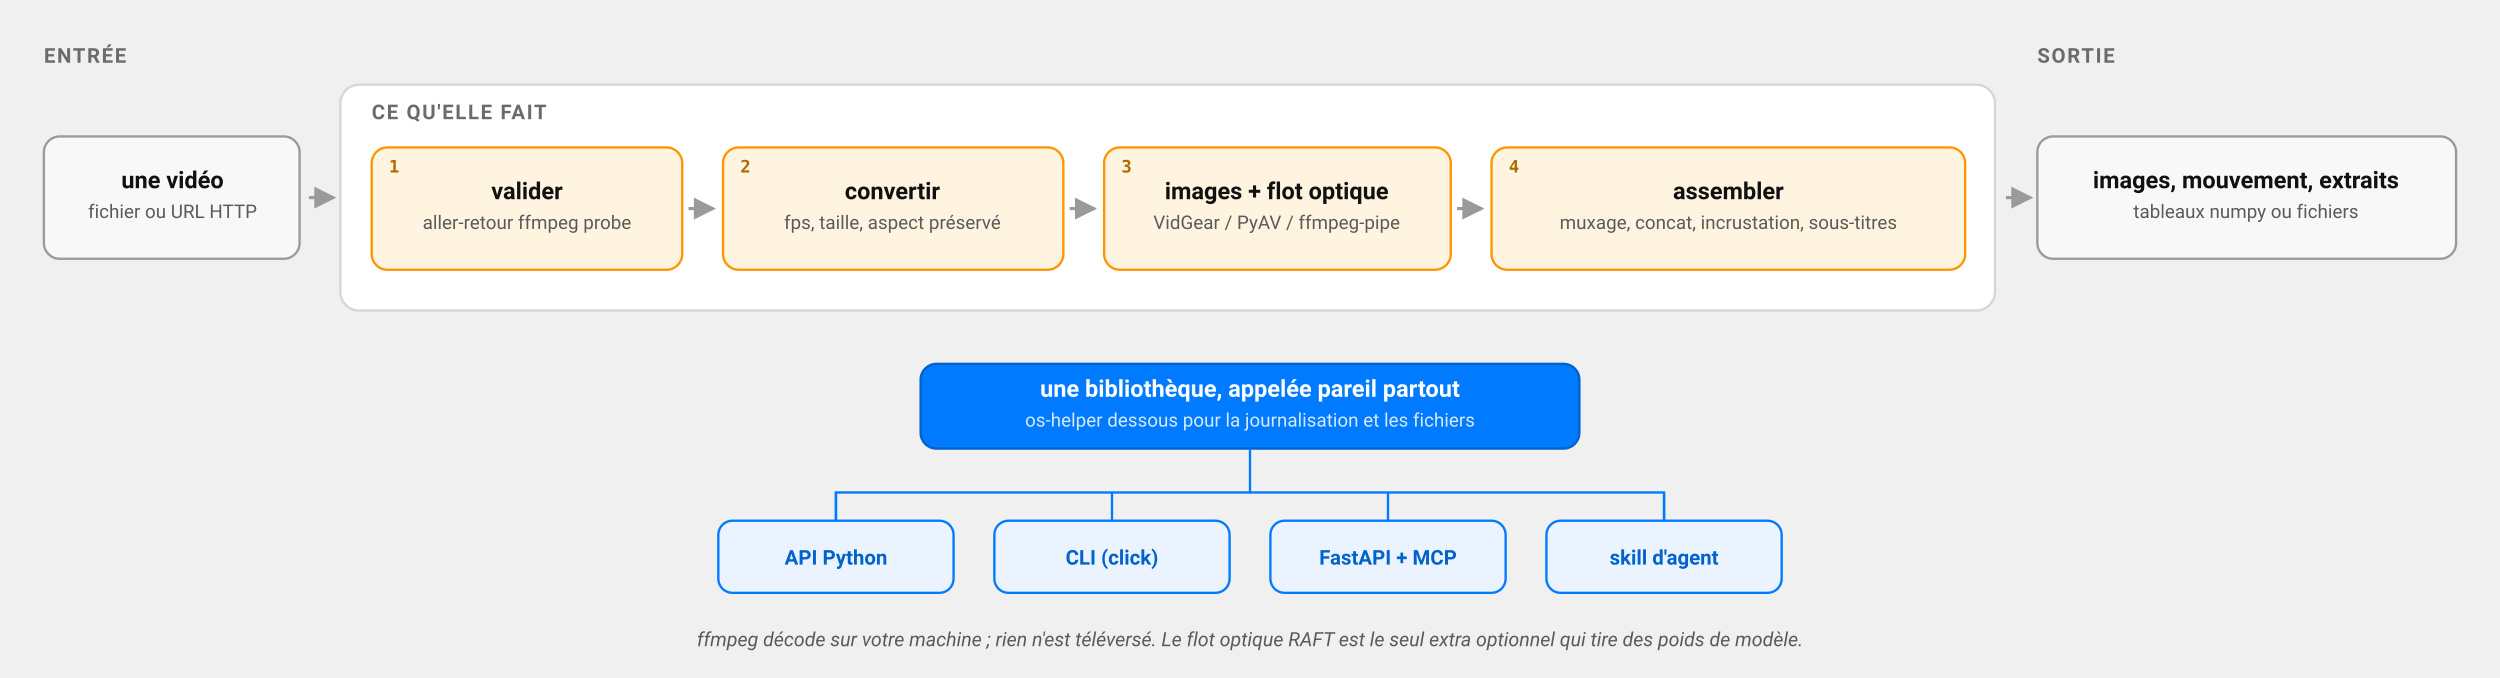
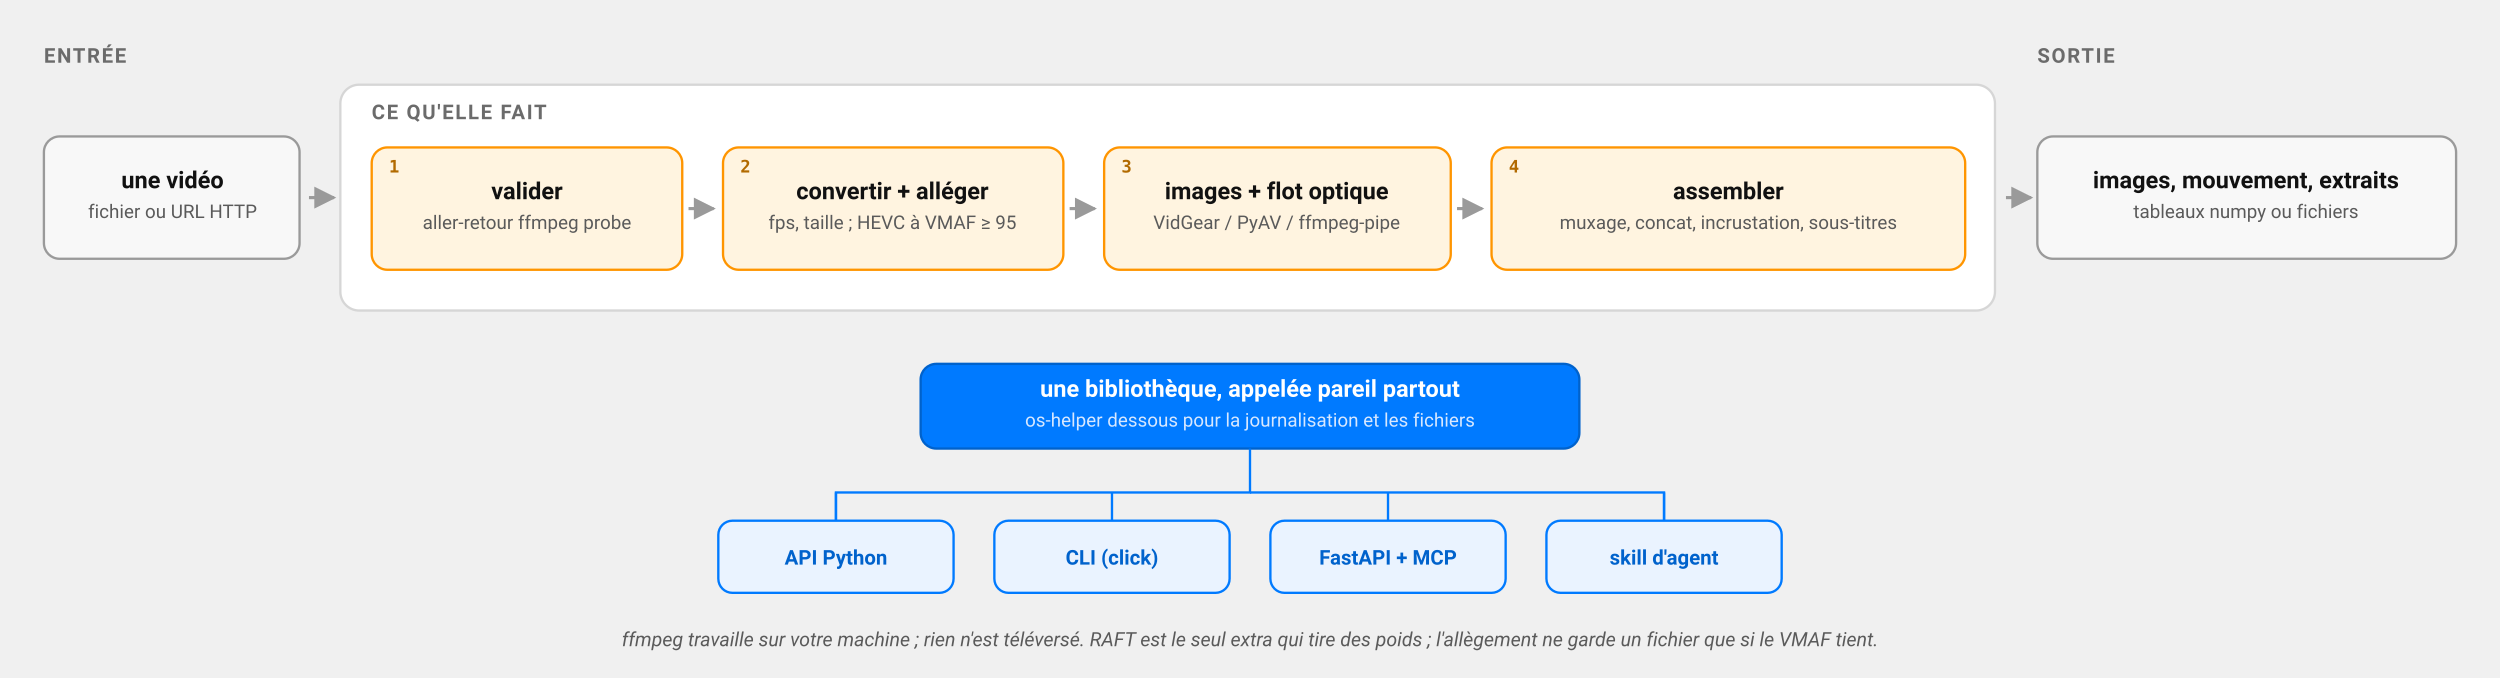
<svg xmlns="http://www.w3.org/2000/svg" viewBox="0 0 1594 432" width="1594" height="432" role="img" aria-labelledby="vh-title vh-desc" font-family="Roboto, 'Helvetica Neue', Arial, sans-serif">
  <style>
    .panel      { fill: #ffffff; stroke: #d6d6d6; stroke-width: 1.5; }
    .panel-label{ fill: #6b6b6b; font-size: 13px; font-weight: 600; letter-spacing: .08em; }
    .io         { fill: #F8F8F8; stroke: #9a9a9a; stroke-width: 1.5; }
    .stage      { fill: #FFF4E0; stroke: #FF9500; stroke-width: 1.5; }
    .core       { fill: #007AFF; stroke: #0062CC; stroke-width: 1.5; }
    .surface    { fill: #EAF3FF; stroke: #007AFF; stroke-width: 1.5; }
    .n-title    { font-size: 15px; font-weight: 600; fill: #111111; }
    .n-sub      { font-size: 12px; fill: #5a5a5a; }
    .on-dark    { fill: #ffffff; font-size: 15px; font-weight: 600; }
    .on-dark-sub{ fill: #d8e8ff; font-size: 12px; }
    .flow       { fill: none; stroke: #9a9a9a; stroke-width: 2; }
    .tie        { fill: none; stroke: #007AFF; stroke-width: 1.5; }
    .caption    { font-size: 12.5px; fill: #5a5a5a; font-style: italic; }
    .step       { font-size: 11px; font-weight: 700; fill: #B26A00;
                  font-family: 'Roboto Mono', ui-monospace, monospace; }
    .surf-label { font-size: 13px; font-weight: 600; fill: #0062CC; }

    @media (prefers-color-scheme: dark) {
      .panel      { fill: #1b1b1d; stroke: #3a3a3d; }
      .panel-label{ fill: #a0a0a6; }
      .io         { fill: #2a2a2e; stroke: #6f6f76; }
      .stage      { fill: #3a2d12; stroke: #FF9500; }
      .surface    { fill: #10243d; stroke: #4da2ff; }
      .n-title    { fill: #f2f2f4; }
      .n-sub      { fill: #b4b4ba; }
      .flow       { stroke: #7a7a82; }
      .tie        { stroke: #4da2ff; }
      .caption    { fill: #a0a0a6; }
      .step       { fill: #FFCC00; }
      .surf-label { fill: #4da2ff; }
    }
  </style>
  <defs>
    <marker id="ah-arrow" viewBox="0 0 10 10" refX="9" refY="5" markerWidth="7" markerHeight="7" orient="auto-start-reverse">
      <path d="M0 0 L10 5 L0 10 z" fill="#9a9a9a" />
    </marker>
  </defs>
  <text class="panel-label" x="28" y="40">ENTRÉE</text>
  <rect class="io" x="28" y="87" width="163" height="78" rx="10" />
  <text class="n-title" x="110" y="120" text-anchor="middle">une vidéo</text>
  <text class="n-sub" x="110" y="139" text-anchor="middle">fichier ou URL HTTP</text>
  <path class="flow" d="M197 126 H213" marker-end="url(#ah-arrow)" />
  <rect class="panel" x="217" y="54" width="1055" height="144" rx="12" />
  <text class="panel-label" x="237" y="76">CE QU'ELLE FAIT</text>
  <rect class="stage" x="237" y="94" width="198" height="78" rx="10" />
  <text class="n-title" x="336" y="127" text-anchor="middle">valider</text>
  <text class="n-sub" x="336" y="146" text-anchor="middle">aller-retour ffmpeg probe</text>
  <text class="step" x="248" y="110">1</text>
  <path class="flow" d="M439 133 H455" marker-end="url(#ah-arrow)" />
  <rect class="stage" x="461" y="94" width="217" height="78" rx="10" />
-   <text class="n-title" x="569" y="127" text-anchor="middle">convertir</text>
-   <text class="n-sub" x="569" y="146" text-anchor="middle">fps, taille, aspect préservé</text>
+   <text class="n-title" x="569" y="127" text-anchor="middle">convertir + alléger</text>
+   <text class="n-sub" x="569" y="146" text-anchor="middle">fps, taille ; HEVC à VMAF ≥ 95</text>
  <text class="step" x="472" y="110">2</text>
  <path class="flow" d="M682 133 H698" marker-end="url(#ah-arrow)" />
  <rect class="stage" x="704" y="94" width="221" height="78" rx="10" />
  <text class="n-title" x="814" y="127" text-anchor="middle">images + flot optique</text>
  <text class="n-sub" x="814" y="146" text-anchor="middle">VidGear / PyAV / ffmpeg-pipe</text>
  <text class="step" x="715" y="110">3</text>
  <path class="flow" d="M929 133 H945" marker-end="url(#ah-arrow)" />
  <rect class="stage" x="951" y="94" width="302" height="78" rx="10" />
  <text class="n-title" x="1102" y="127" text-anchor="middle">assembler</text>
  <text class="n-sub" x="1102" y="146" text-anchor="middle">muxage, concat, incrustation, sous-titres</text>
  <text class="step" x="962" y="110">4</text>
  <path class="flow" d="M1279 126 H1295" marker-end="url(#ah-arrow)" />
  <text class="panel-label" x="1299" y="40">SORTIE</text>
  <rect class="io" x="1299" y="87" width="267" height="78" rx="10" />
  <text class="n-title" x="1432" y="120" text-anchor="middle">images, mouvement, extraits</text>
  <text class="n-sub" x="1432" y="139" text-anchor="middle">tableaux numpy ou fichiers</text>
  <rect class="core" x="587" y="232" width="420" height="54" rx="10" />
  <text class="on-dark" x="797" y="253" text-anchor="middle">une bibliothèque, appelée pareil partout</text>
  <text class="on-dark-sub" x="797" y="272" text-anchor="middle">os-helper dessous pour la journalisation et les fichiers</text>
  <path class="tie" d="M797 286 V314 H533 V332" />
  <path class="tie" d="M797 314 H1061 V332" />
  <path class="tie" d="M533 314 V332" />
  <rect class="surface" x="458" y="332" width="150" height="46" rx="9" />
  <text class="surf-label" x="533" y="360" text-anchor="middle">API Python</text>
  <path class="tie" d="M709 314 V332" />
  <rect class="surface" x="634" y="332" width="150" height="46" rx="9" />
  <text class="surf-label" x="709" y="360" text-anchor="middle">CLI (click)</text>
  <path class="tie" d="M885 314 V332" />
  <rect class="surface" x="810" y="332" width="150" height="46" rx="9" />
  <text class="surf-label" x="885" y="360" text-anchor="middle">FastAPI + MCP</text>
  <path class="tie" d="M1061 314 V332" />
  <rect class="surface" x="986" y="332" width="150" height="46" rx="9" />
  <text class="surf-label" x="1061" y="360" text-anchor="middle">skill d'agent</text>
-   <text class="caption" x="797" y="412" text-anchor="middle">ffmpeg décode sur votre machine ; rien n'est téléversé. Le flot optique RAFT est le seul extra optionnel qui tire des poids de modèle.</text>
+   <text class="caption" x="797" y="412" text-anchor="middle">ffmpeg travaille sur votre machine ; rien n'est téléversé. RAFT est le seul extra qui tire des poids ; l'allègement ne garde un fichier que si le VMAF tient.</text>
</svg>
